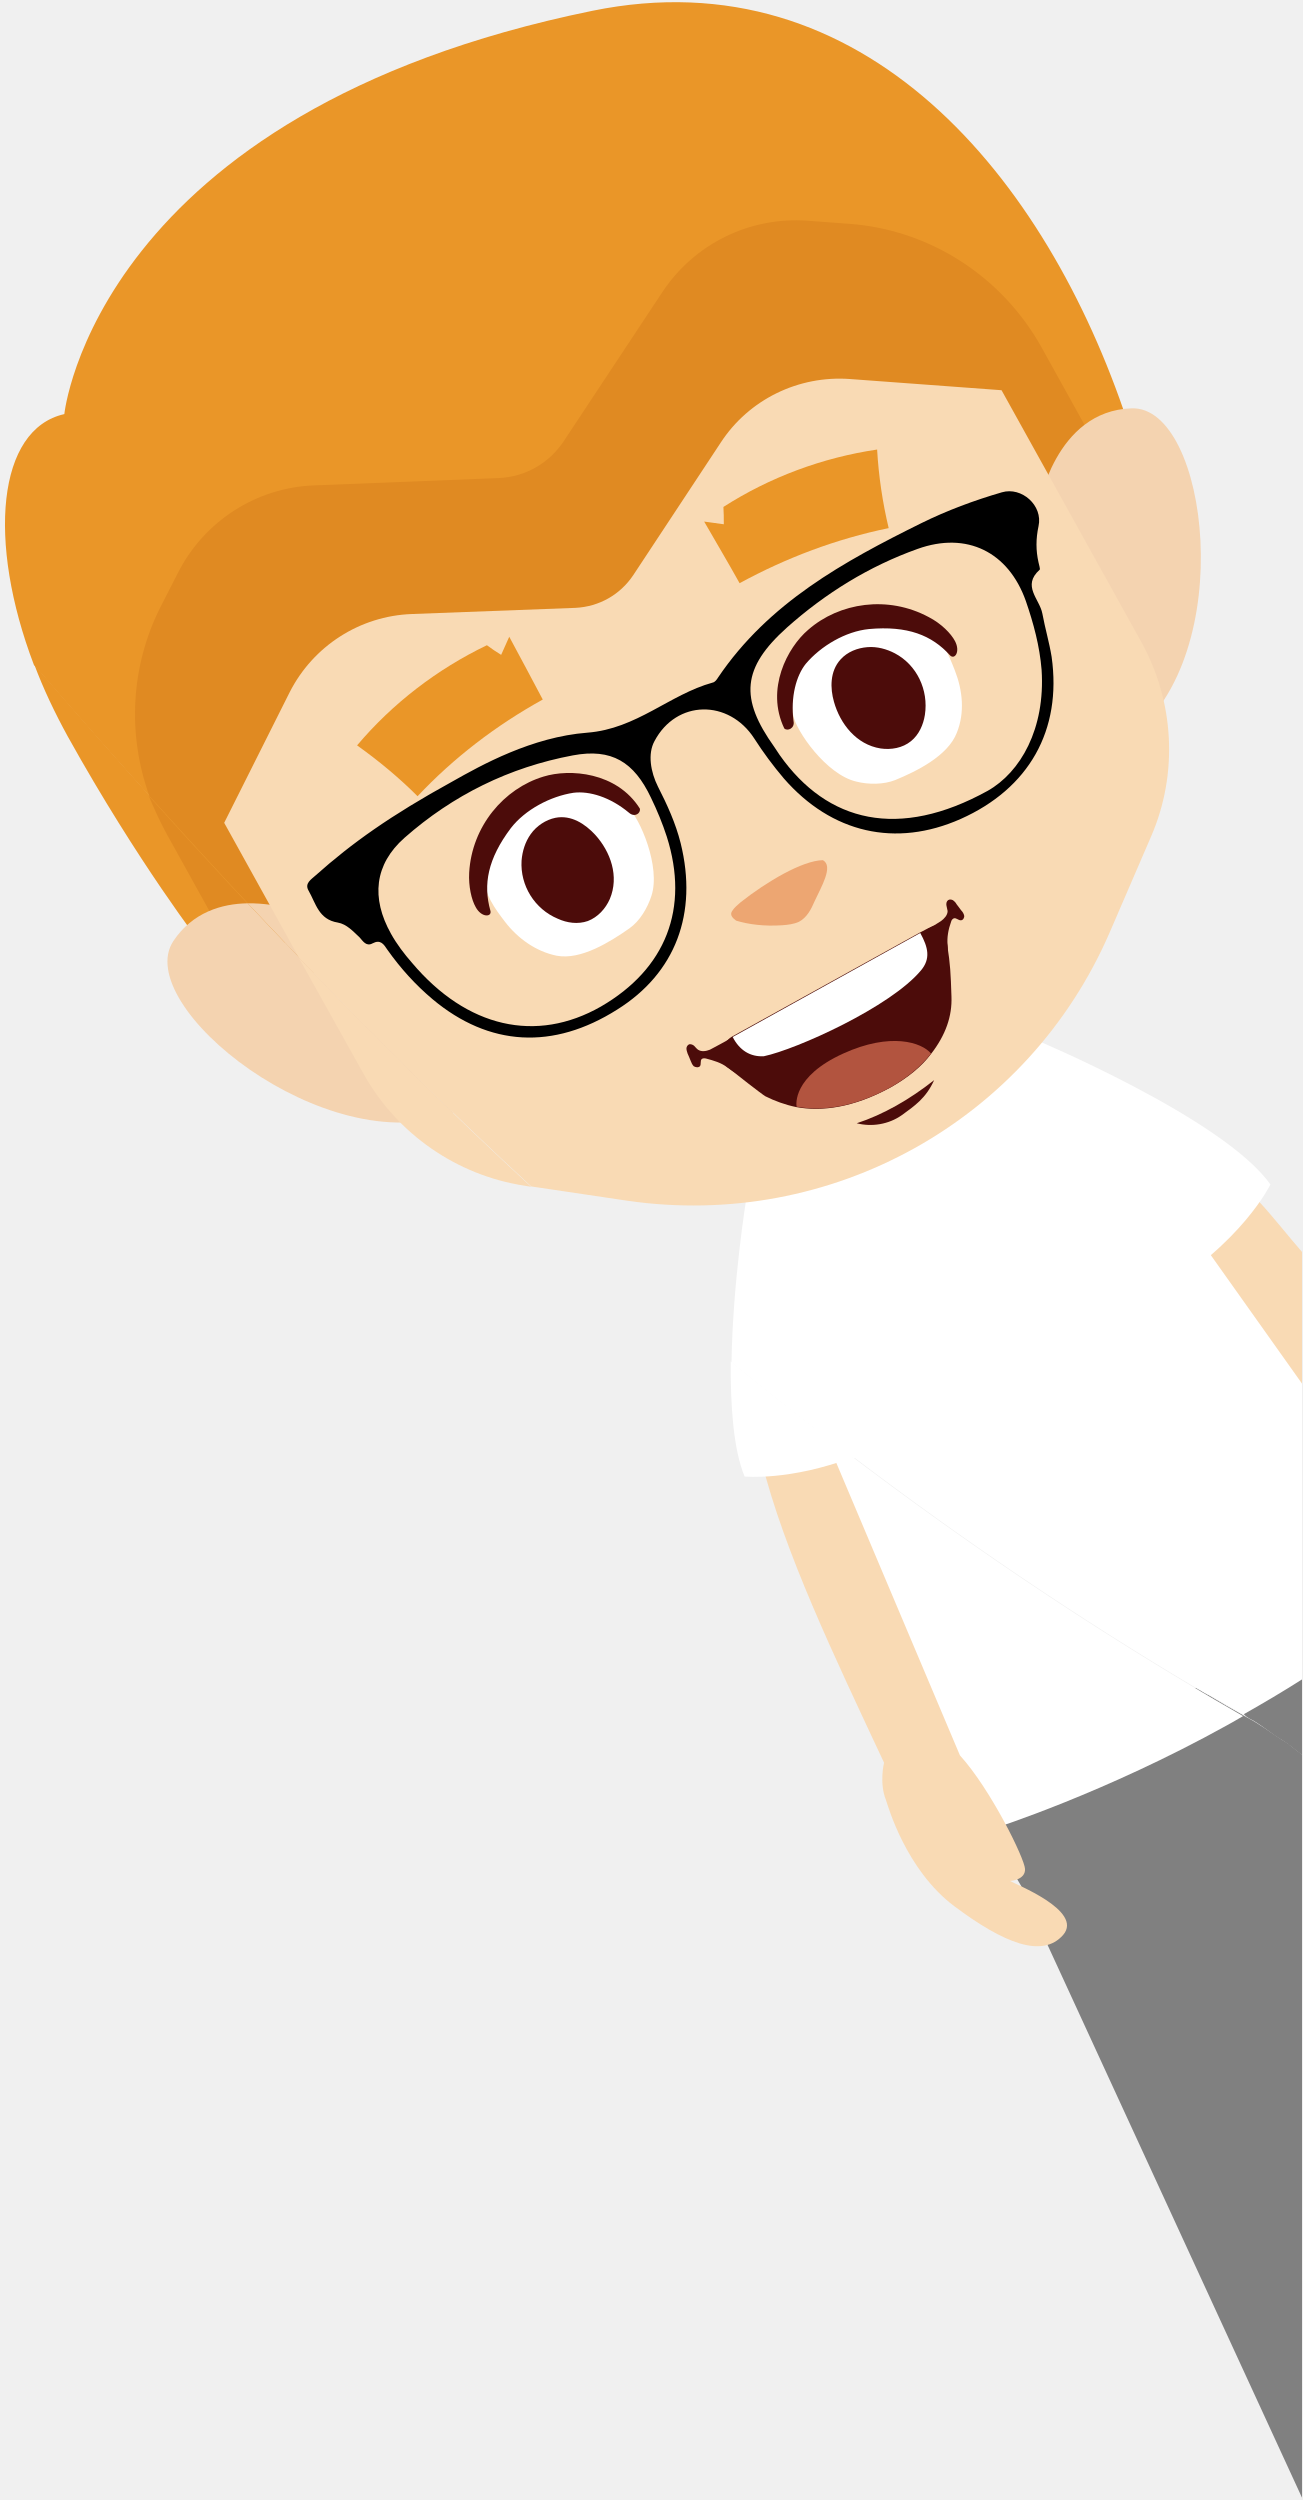
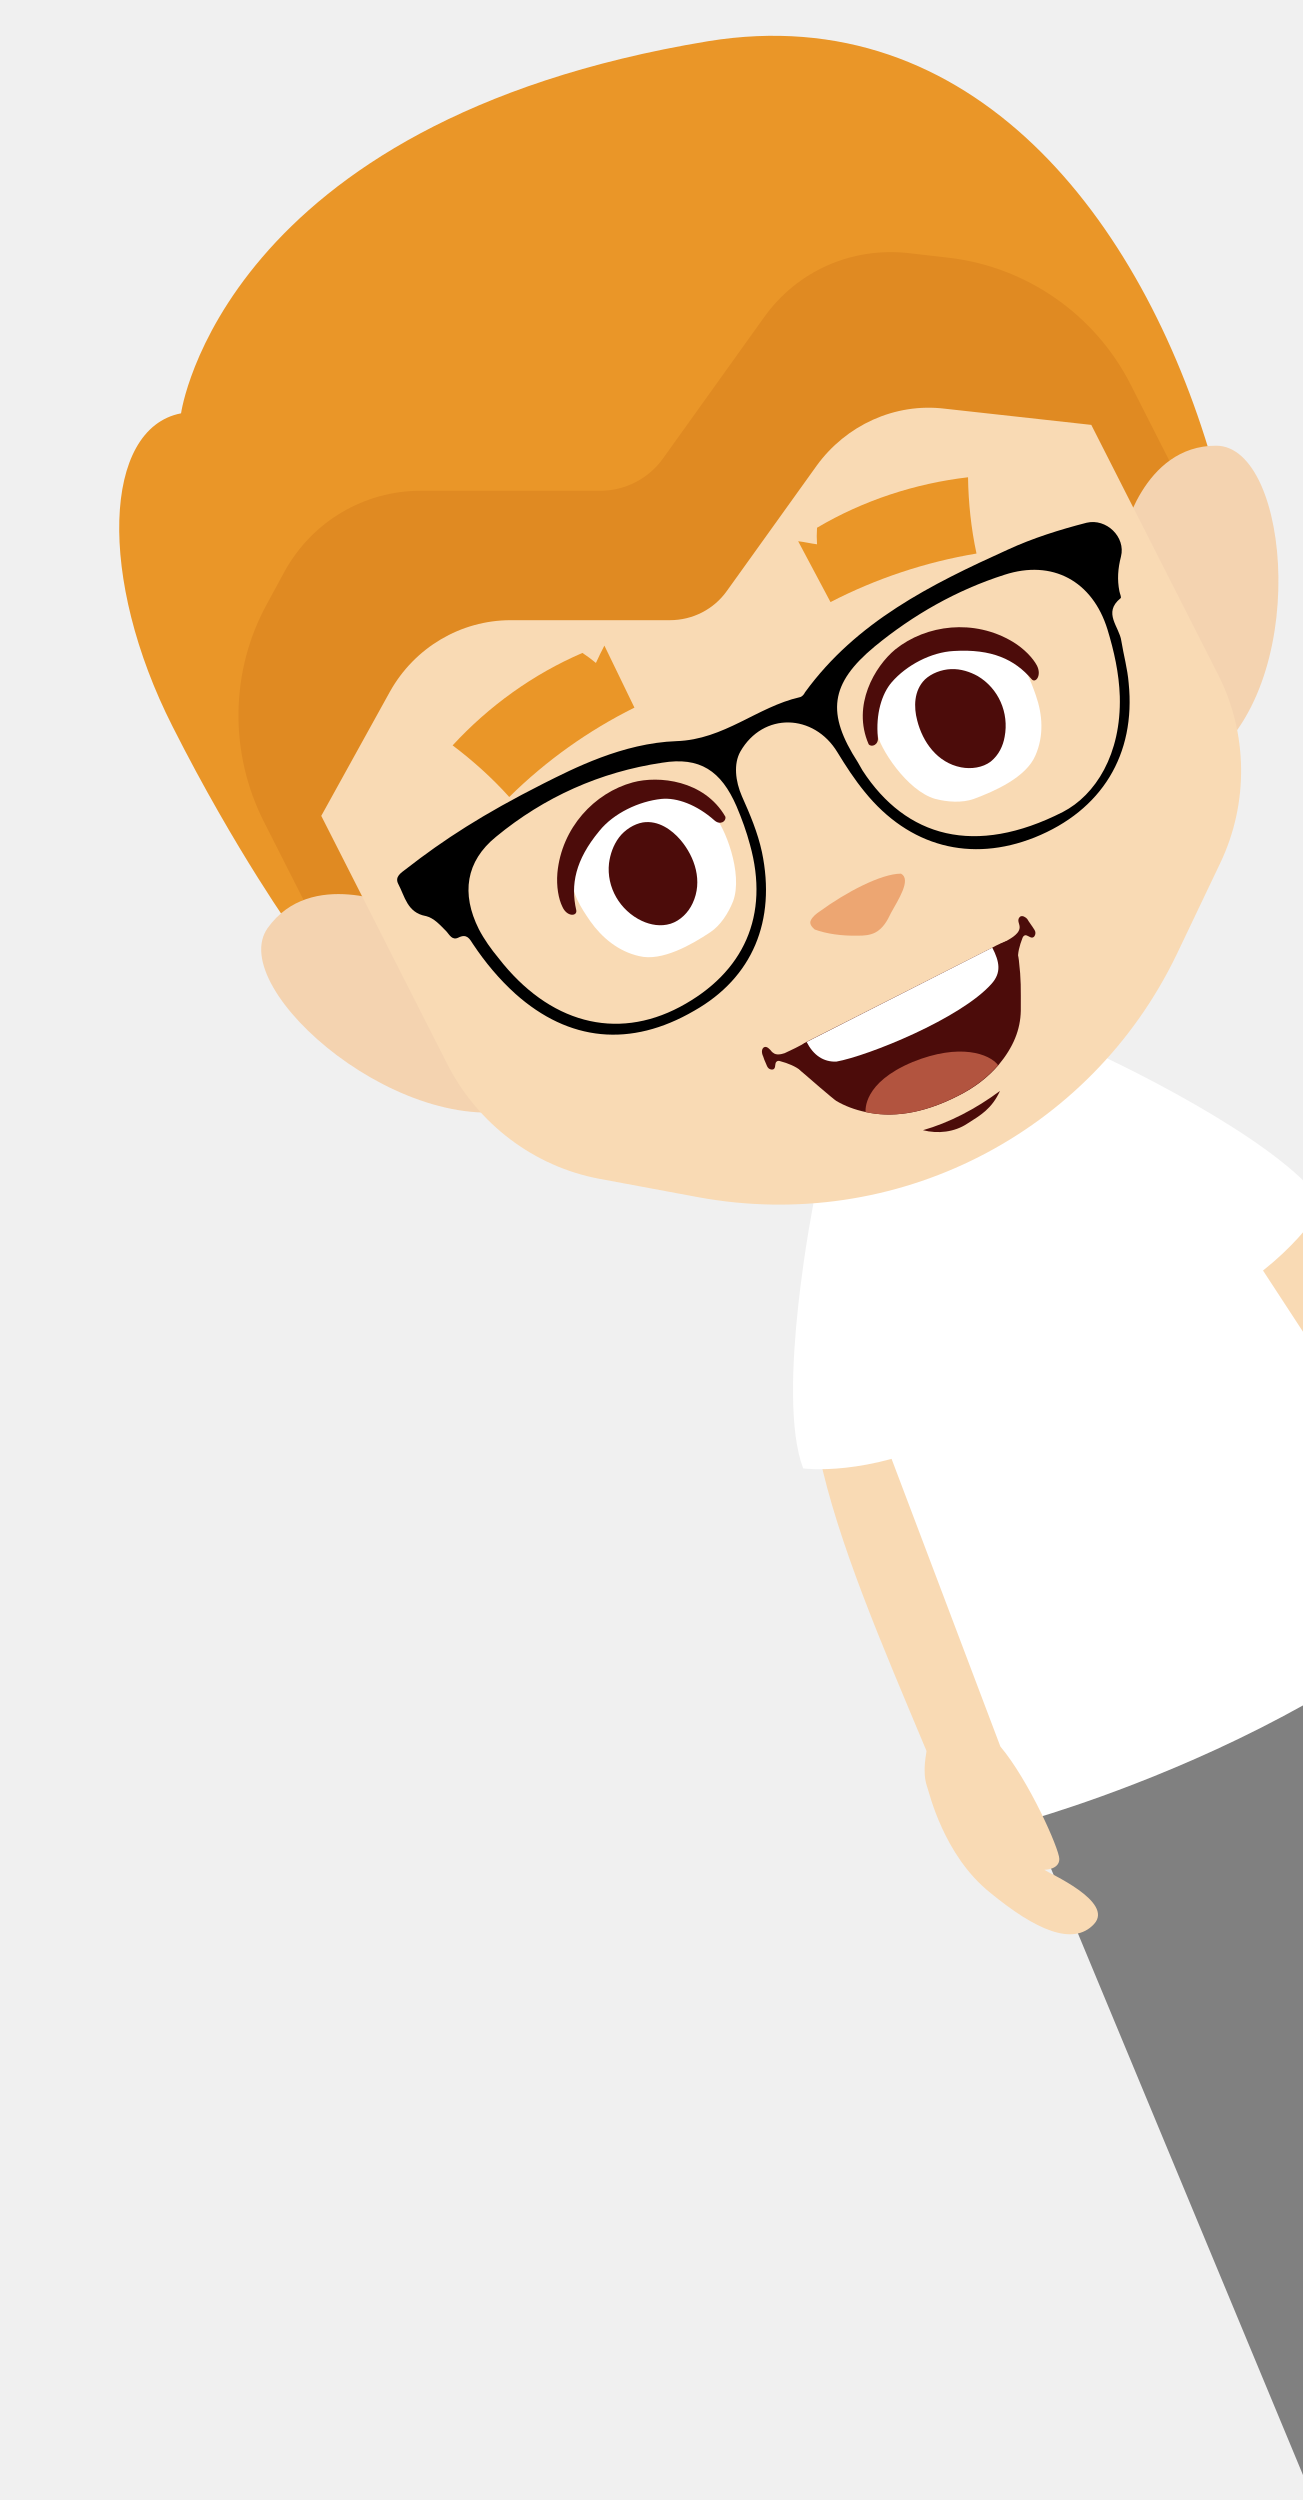
<svg xmlns="http://www.w3.org/2000/svg" version="1.1" id="Calque_1" x="0px" y="0px" viewBox="0 0 338 649" style="enable-background:new 0 0 338 649;" xml:space="preserve">
  <style type="text/css">
	.st0{fill:#808080;}
- 	.st1{fill:#EFC4A0;}
- 	.st2{fill:#FFFFFF;}
- 	.st3{fill:#F9DAB4;}
- 	.st4{fill:#EA9628;}
- 	.st5{fill:#E08A22;}
- 	.st6{fill:#F4D3B0;}
- 	.st7{fill:#EDA672;}
- 	.st8{fill:#4C0C0A;}
- 	.st9{fill:#B2543F;}
+ 	.st1{fill:#3A332D;}
+ 	.st2{fill:#EFC4A0;}
+ 	.st3{fill:#FFFFFF;}
+ 	.st4{fill:#F9DAB4;}
+ 	.st5{fill:#EA9628;}
+ 	.st6{fill:#E08A22;}
+ 	.st7{fill:#F4D3B0;}
+ 	.st8{fill:#EDA672;}
+ 	.st9{fill:#4C0C0A;}
+ 	.st10{fill:#B2543F;}
</style>
  <g>
    <g>
      <g>
-         <path class="st0" d="M338,455.5v43.7l0,0l0,0v149.2l-66.1-143.6l0.1,0l0,0l-6.9-15.1v0v-0.1v0l-1-1.7v0l-8.7-18.8l0,0l0,0     l2.2-1.4l0.1-0.1l52.6-29.3l0.1-0.1l0.2-0.1c0,0,0,0,0,0h0.1l0.1,0l0.2,0.1v0c0,0.1,0.1,0.1,0.2,0.2c0.2,0.1,0.4,0.3,0.6,0.4     c0.2,0.1,0.2,0.2,0.4,0.3c0.4,0.2,0.7,0.5,1.1,0.7c0.1,0,0.1,0.1,0.2,0.1c0.1,0,0.1,0.1,0.2,0.1c1.5,0.9,3,1.8,4.5,2.7     c1.2,0.7,2.5,1.4,3.7,2.1c0.4,0.2,0.7,0.4,1,0.6c0.9,0.5,1.8,1,2.7,1.5c1.8,1.1,3.6,2.3,5.3,3.5c0.3,0.2,0.6,0.4,0.9,0.6     c0.6,0.4,1.2,0.8,1.9,1.2c0.2,0.1,0.4,0.3,0.6,0.4c0.2,0.1,0.3,0.2,0.5,0.4C335.9,453.9,337,454.7,338,455.5z" />
-         <path class="st0" d="M338,423.2v32.4c-1-0.8-2.1-1.6-3.2-2.5c-0.2-0.1-0.3-0.2-0.5-0.4c-0.2-0.1-0.4-0.3-0.6-0.4     c-0.6-0.4-1.2-0.8-1.9-1.2c-0.3-0.2-0.6-0.4-0.9-0.6c-1.7-1.2-3.5-2.6-5.3-3.7c-0.9-0.5-1.8-0.8-2.7-1.8h0     c-3.9-1.9-7.8-4.3-11.7-6.6c-0.1-0.1-0.3-0.2-0.4-0.3l0.1-0.1l26.9-14.8L338,423.2z" />
+         <polygon class="st0" points="379.4,409.1 265.2,466.7 350.3,671.5 396.8,647.8 344.2,499 357.9,492 447,622.3 493.6,598.7    " />
      </g>
    </g>
    <g>
      <g>
-         <path class="st1" d="M252.1,484.1c0,0,3.2,10.4,13,6.8c-2.3-1.1-4-1.9-4.3-2.1C260.7,488.8,256.8,489.6,252.1,484.1z" />
+         <path class="st2" d="M274,488.3c-2.1-1.2-3.9-2-4.2-2.2c0,0-3.8,0.6-8.2-4.8C261.6,481.3,264.4,491.5,274,488.3z" />
      </g>
    </g>
    <g>
      <g>
-         <path class="st2" d="M211.9,371c34.5,26.8,71.2,51.8,110.8,74.5c-1.3,0.8-2.8,1.6-4.2,2.4c-31.7,17.6-60.3,26.7-60.3,26.7     C236.7,433,221.9,398.1,211.9,371z" />
-         <path class="st2" d="M338,355.5V436c-0.1,0-0.2,0.1-0.2,0.1c-4.7,3-9.6,5.9-14.9,8.9h0l0,0.2c-0.4-0.2-0.7-0.3-1-0.5     c-1.2-0.7-2.5-1.4-3.7-2.1c-1.5-0.9-3-1.7-4.5-2.6c-0.1,0-0.1-0.1-0.2-0.1c-0.1,0-0.2-0.1-0.2-0.1c-0.4-0.2-0.8-0.4-1.1-0.6     c-0.2-0.1-0.3-0.2-0.5-0.3c-0.3-0.2-0.6-0.3-0.9-0.5c0,0,0,0,0,0c-0.1-0.1-0.2-0.1-0.3-0.2c-31.2-18.5-60.6-38.5-88.6-59.7l0,0     c-3.3-2.5-6.6-5-9.8-7.5c-11-29.8-16-50-18-58.8v-0.8c0,0,0,0,0,0c0-0.1,0-0.1-0.1-0.2c-0.9-2.7-0.9-4-0.9-4l5.9-3.3l2.7,2l0,0.1     l5.3,4l0.2,0.1c0,0,0,0,0,0l58.4,42.7l-5.4-71.1l0-0.3v-8l0-0.1l-0.3-3.2l5.9-3.3c0,0,1,1,3,2.9l0,0c0.5,0.4,1,0.9,1.5,1.5     c7,7,21.8,22.6,41.5,48.1c1.3,1.7,2.7,3.5,4.1,5.4c6.9,9,14.3,19.2,22.1,30.6C337.9,355.3,337.9,355.4,338,355.5z" />
+         <path class="st3" d="M327.4,448.5c31.5-16,54.3-34,54.3-34C326.9,314,282.4,271,282.4,271l-5.8,3l3,80.2l-63.1-49.7l-5.9,3     c0,0,8.4,61.3,57.3,164.8C268,472.2,296.1,464.4,327.4,448.5L327.4,448.5L327.4,448.5L327.4,448.5L327.4,448.5z" />
      </g>
    </g>
    <g>
      <g>
-         <path class="st3" d="M197.7,379.3c5.9,23.6,18.7,50.3,31.8,78.3c0,0-1.3,5.3,0.5,9.7c0.5,1.4,5.1,18.1,17.8,27.6     s22.8,13.6,28.2,7.4c5.4-6.3-12.8-13.3-13.8-14c0,0,4-0.2,3.9-3.1c-0.1-2.7-8.9-20.7-16.9-29.5l-34.7-82.1L197.7,379.3z" />
+         <path class="st4" d="M240.7,463.9c0.5,1.3,4.2,17.7,16.3,27.4c11.9,9.8,21.6,14,27,8.2c5.4-5.8-11.9-13.3-12.9-14.1     c0,0,3.9,0,3.9-2.8c0-2.6-7.9-20.4-15.3-29.2l-30.6-80.9l-16.5,4.9c4.9,23.1,16.3,49.4,27.9,77.1     C240.7,454.6,239.2,459.7,240.7,463.9z" />
      </g>
    </g>
    <g>
      <g>
-         <path class="st3" d="M338,325v34.2l-0.2-0.3l-23.5-33.1l-4-5.6l1.2-1l12.5-10.2c1,1,2,2,2.9,3c0,0,0,0,0.1,0.1     C330.7,316.1,334,320.4,338,325z" />
+         <path class="st4" d="M391.2,387.5c0.8,1.1,11.8,13.8,12.5,29.3c0.9,15.4-1.4,25.7-9.3,26.6c-7.9,1-3.7-17.5-3.7-18.7     c0,0-2.3,3.2-4.6,1.5c-2.1-1.5-11.8-18.4-14.6-29.6l-47.3-72.4l13.7-10.4c15.8,17.6,30.3,42.3,45.8,68     C383.6,381.9,388.6,383.7,391.2,387.5z" />
      </g>
    </g>
    <g>
      <g>
-         <path class="st2" d="M193.3,383.3c0,0,11.7,1.2,28.1-5c-10.7-8.1-21.3-16.4-31.7-24.9C189.6,365,190.4,376.3,193.3,383.3z" />
-         <path class="st2" d="M266.6,354.4L266.6,354.4l34.1-18.9c21.6-12.6,29.1-28,29.1-28c-12.1-17.2-61.5-37.8-61.5-37.8l-6.3,2.6     l-31.4,17.5l0,0l-31.4,17.5l-5.5,4.1c0,0-3.5,21.6-3.8,42.3c10.4,8.5,20.9,16.8,31.7,24.9c3.5-1.3,7.2-3,11.1-5L266.6,354.4z" />
+         <path class="st3" d="M285.2,273.7l-6.2,2.2l-31.1,15.8l0,0l-31.1,15.8l-5.4,3.7c0,0-10.2,50.8-2.9,70c0,0,16.5,2.3,38.4-8.3     l33.7-17.1l0,0l33.7-17.1c21.4-11.4,29.3-26.1,29.3-26.1C332.3,295.4,285.2,273.7,285.2,273.7z" />
      </g>
    </g>
    <g>
      <g>
        <g>
-           <path class="st4" d="M292.7,109.5C271.6,45.9,224.3-11.6,153.8,2.8C24.7,29.2,16.7,107.5,16.7,107.5c-17.4,3.9-20.1,33-7.9,65.1      C30,197.2,51.7,221.3,74,244.8l133-5.5L292.7,109.5z" />
-           <path class="st4" d="M17.6,191.2c18.3,32.9,35,54.4,35,54.4l21.5-0.9c-22.3-23.4-43.9-47.5-65.2-72.2      C11.2,178.7,14.2,185,17.6,191.2z" />
+           <path class="st5" d="M76.7,242.6c0,0-15.5-21.5-31.9-54c-19.5-38.4-18.1-77.4,2.2-81.3c0,0,10.5-75.7,136.8-96.6      C252.6-0.5,296.4,57,314.6,119.5l-87.9,122.8L76.7,242.6z" />
        </g>
      </g>
      <g>
        <g>
-           <path class="st5" d="M43,216l24.5,44.2l13.8-7.7c-14.5-15-28.7-30.3-42.7-45.9C40,209.9,41.4,213,43,216z" />
-           <path class="st5" d="M270.4,90.2c-10.3-18.5-29.1-30.6-50-32.1l-10.7-0.8c-15.1-1.1-29.5,6-37.8,18.6l-25.6,38.7      c-3.8,5.7-10,9.2-16.8,9.5L81.7,126c-15.1,0.5-28.8,9.3-35.6,22.9l-4.4,8.6c-7.8,15.4-8.7,33.2-2.9,49.2      c14,15.5,28.1,30.8,42.7,45.9L294.7,134L270.4,90.2z" />
+           <path class="st6" d="M90.8,257.3l-22.2-43.8c-9.2-18-8.9-39.4,0.8-56.9l4.5-8.3c7.2-13,20.7-20.9,35.3-20.9l46.4,0      c6.6,0.1,12.9-3.2,16.6-8.5l26.2-36.6c8.6-12,22.7-18.2,37.4-16.6l10.4,1.2c20.1,2.3,38,14.6,47.3,32.9l22,43.3L90.8,257.3      L90.8,257.3z" />
        </g>
      </g>
      <g>
        <g>
-           <path class="st6" d="M45,244.3c-11,16.7,39.7,57.4,72.7,44.7l-0.3-0.4c-18.2-17.6-35.8-35.7-53.1-54.1      C57.6,234.6,50,236.8,45,244.3z" />
-           <path class="st6" d="M64.3,234.5c17.3,18.4,34.9,36.5,53.1,54.1l-37.8-51.3C79.6,237.2,72.5,234.4,64.3,234.5z" />
+           <path class="st7" d="M103.2,235.3c0,0-22.5-10.1-33.7,5.6c-11.3,15.8,36.4,57.1,68.8,46.1L103.2,235.3z" />
        </g>
      </g>
      <g>
        <g>
-           <path class="st6" d="M293.8,106c-20,0.6-24.2,25.6-24.2,25.6l23.8,59.7C321.6,169.9,313.7,105.4,293.8,106z" />
+           <path class="st7" d="M291.4,139.7c0,0,5.1-24.1,24.4-24c19.4,0.2,24.6,63.1-3.4,82.7L291.4,139.7z" />
        </g>
      </g>
      <g>
        <g>
-           <path class="st3" d="M94.4,278.8c8.7,15.6,24.2,26.3,41.7,29l1.8,0.3c-20.8-19.2-40.8-39.1-60.3-59.4L94.4,278.8z" />
-           <path class="st3" d="M288.1,242l10.7-24.8c7.1-16.3,6.1-35.1-2.6-50.7L260,101.3l-39.3-2.9c-13.4-1-26.3,5.3-33.6,16.5      l-22.7,34.4c-3.4,5.1-8.9,8.2-15,8.5l-42.5,1.6c-13.5,0.5-25.6,8.3-31.7,20.3l-17,33.9l19.4,35c19.5,20.4,39.5,40.2,60.3,59.4      l24.9,3.7C215.7,319.4,266.9,291,288.1,242z" />
+           <path class="st4" d="M316.8,224l-11.3,23.7c-22.5,46.8-73.1,72.5-124.2,63.1l-25.8-4.8c-16.9-3.2-31.4-14.2-39.3-29.6      l-32.8-64.6l17.8-32.2c6.4-11.5,18.4-18.6,31.4-18.6l41.3,0c5.9,0,11.4-2.8,14.8-7.6l23.3-32.5c7.6-10.5,20.3-16.4,33.3-14.8      l38,4.2l32.8,64.6C324,190.2,324.2,208.5,316.8,224z" />
        </g>
      </g>
    </g>
-     <path class="st7" d="M203,240.2c1.5-0.1,3.1-0.3,4.4-0.9c2.1-1.1,3.2-3.3,4.1-5.4c1.6-3.5,5-9.1,2.1-10.6   c-5.3,0.1-14.6,5.6-21.3,10.9c-0.8,0.7-1.7,1.4-2.3,2.4s0.3,1.8,1.1,2.4C194.4,240,198.4,240.5,203,240.2z" />
+     <path class="st8" d="M233.9,226.8c-5.2,0-14.4,4.9-21.1,9.8c-0.9,0.6-1.8,1.3-2.3,2.3c-0.5,0.9,0.3,1.8,1,2.4   c3,1.1,6.9,1.7,11.3,1.6c1.5,0,3-0.1,4.4-0.8c2.1-1.1,3.2-3.2,4.1-5.1C233.1,233.7,236.7,228.3,233.9,226.8z" />
    <g>
-       <path class="st2" d="M144.5,248.1c6.3,1.2,13.9-3.6,18.9-7.1c2.7-1.9,4.7-5.3,5.7-8.4c2.5-7.5-3-20.3-6.1-23    c-5.1-4.7-11.6-5.3-17.9-3.4l-8.2,3c-5.4,5.1-11.3,11.1-11.2,18.6c0,4.3,2.8,8.1,5.4,11.5C134.4,243.6,139.1,247,144.5,248.1z" />
-       <path class="st8" d="M152.6,239.1c2.6-1,4.6-3.2,5.7-5.7c2.5-5.9,0.2-12.3-3.8-16.7c-2.6-2.8-6.2-5.2-10.3-4.4    c-2.5,0.5-4.9,2.1-6.4,4.2c-1.5,2.1-2.2,4.5-2.4,6.9c-0.4,6.5,3.4,12.6,9.4,15.1C147.2,239.6,150,240,152.6,239.1z" />
-       <path class="st2" d="M232.4,202.5c5.6-2.3,13.7-6.3,16-12.3c2.1-5.2,1.5-11-0.5-16.1c-1.6-4.1-3.3-8.3-7-10.7    c-6.2-4-14.5-2.3-21.7-0.3l-6.8,5.5c-5,4.4-7.8,10.2-6.5,17c0.7,4.1,8.6,15.5,16.4,17.3C225.4,203.7,229.4,203.7,232.4,202.5z" />
-       <path class="st8" d="M228.6,194.3c2.7,0.4,5.7-0.1,7.9-1.9c2.1-1.7,3.2-4.3,3.6-6.8c1-6.5-2.1-13-7.8-16c-2.1-1.1-4.6-1.8-7.1-1.6    c-2.6,0.2-5.2,1.2-7,3.2c-2.8,3.1-2.7,7.5-1.7,11C218.1,187.9,222.3,193.3,228.6,194.3z" />
-       <path class="st8" d="M127.3,236.4c-1.9-6.8-0.7-13.4,5.3-21.4c3.7-4.8,10.3-8.3,16.3-9.2c4.1-0.5,9.5,1.1,14.4,5.2    c1.5,1.3,3.1,0.1,2.8-1.1c-6-9.5-18.2-10.4-25-8.3c-10.3,3.1-18.6,12.9-19.3,24.9c-0.2,3.6,0.6,7.1,1.7,9    C125,238.3,127.8,238.1,127.3,236.4z" />
+       <path class="st3" d="M168,207.6c6.2-1.6,12.4-0.7,17.2,3.9c2.9,2.9,7.8,15.3,5.1,22.5c-1.2,3-3.2,6.2-5.9,8    c-4.8,3.2-12.6,7.7-18.5,6.2c-5.3-1.2-9.6-4.7-12.7-9.1c-2.4-3.5-4.8-7.2-4.7-11.4c0.2-7.2,6-12.8,11.5-17.6L168,207.6z" />
+       <path class="st9" d="M166.7,239.1c-5.8-2.7-9.3-8.8-8.6-15c0.3-2.3,1.1-4.7,2.6-6.7c1.5-2,3.9-3.5,6.2-3.9c4-0.6,7.5,1.9,9.8,4.6    c3.7,4.4,5.8,10.7,3.1,16.4c-1.1,2.4-3.2,4.5-5.7,5.3C171.5,240.6,168.9,240.1,166.7,239.1z" />
+       <path class="st3" d="M234.6,173.8c-4.9,4-7.9,9.6-7,16.2c0.6,4,7.8,15.3,15.2,17.4c3.1,0.8,6.9,1.1,10,0c5.4-2,13.6-5.6,16-11.3    c2.2-5,1.9-10.5,0.1-15.6c-1.4-4-3-8.2-6.4-10.6c-6-4.1-13.9-2.7-21-1.1L234.6,173.8z" />
+       <path class="st9" d="M260.8,191.3c1.2-6.3-1.6-12.6-7-15.8c-2-1.1-4.4-1.9-6.9-1.8c-2.5,0.1-5.1,1.1-6.8,2.7    c-2.9,2.9-2.9,7.2-2,10.6c1.4,5.6,5.2,11,11.4,12.2c2.6,0.5,5.6,0.1,7.7-1.5C259.3,196,260.4,193.6,260.8,191.3z" />
+       <path class="st9" d="M149.6,236.3c-1.5-6.6-0.3-13,6-20.6c3.7-4.6,10.3-7.7,16.1-8.3c4-0.4,9.2,1.5,13.8,5.6    c1.5,1.3,3.1,0.2,2.8-1c-5.5-9.5-17.3-10.7-24-8.9c-10,2.7-18.5,11.8-19.6,23.5c-0.3,3.5,0.3,6.8,1.3,8.8    C147.2,238.1,149.9,237.9,149.6,236.3z" />
      <g>
-         <path class="st8" d="M206,187.2c-0.8-6.3,0.7-11.8,3.2-14.9c3.9-4.6,10.3-8.4,16.4-9c10-0.9,16.3,1.6,21,6.8     c1.2,1.3,2.8-0.9,1.3-3.7c-1-1.9-3.5-4.5-6.8-6.2c-10.6-5.7-23.2-3.8-31.3,3.3c-5.4,4.6-11.1,15.4-6.2,25.6     C204.4,189.9,206.4,189.1,206,187.2z" />
+         <path class="st9" d="M267.8,176.3c-4.4-5.1-10.3-7.9-20.2-7.3c-5.9,0.3-12.3,3.7-16.1,8.1c-2.6,3-4.2,8.3-3.6,14.4     c0.2,1.9-1.7,2.6-2.4,1.7c-4.4-10.1,1.6-20.2,6.9-24.6c8.1-6.5,20.5-8,30.5-2c3,1.8,5.3,4.3,6.3,6.2     C270.5,175.4,268.8,177.5,267.8,176.3z" />
      </g>
    </g>
-     <path class="st4" d="M140.9,181.6c-2.9-5.5-5.8-10.9-8.7-16.3c-0.7,1.6-1.4,3.1-2.1,4.7c-1.3-0.8-2.5-1.6-3.7-2.5   c-12.9,6.2-24.5,15.1-33.7,26c5.6,4,10.9,8.4,15.7,13.2C117.8,196.7,128.8,188.3,140.9,181.6z" />
-     <path class="st4" d="M230.7,137.1c-1.6-6.7-2.6-13.5-3-20.4c-14.2,2.1-27.9,7.2-39.9,14.9c0.1,1.5,0.1,3,0.1,4.5   c-1.7-0.2-3.4-0.5-5.1-0.7c3.1,5.4,6.2,10.6,9.2,16C204.1,144.8,217.1,139.9,230.7,137.1z" />
+     <path class="st5" d="M151.2,169.5c-12.8,5.5-24.3,13.8-33.7,24c5.3,4,10.3,8.5,14.7,13.4c9.5-9.4,20.6-17.3,32.5-23.2   c-2.6-5.4-5.2-10.7-7.8-16.1c-0.8,1.5-1.5,3-2.2,4.5C153.5,171.1,152.4,170.3,151.2,169.5z" />
+     <path class="st5" d="M212.1,137c12-7.1,25.5-11.5,39.2-13.1c0.1,6.6,0.8,13.3,2.2,19.8c-13.2,2.2-26.1,6.5-37.9,12.6   c-2.8-5.3-5.6-10.5-8.4-15.8c1.7,0.2,3.3,0.6,4.9,0.8C212,139.9,212,138.5,212.1,137z" />
    <g>
-       <path class="st8" d="M234.1,289.5c3.3-2.4,6.3-4.4,8.4-9.1c-6.3,5-13.3,9-20.1,11.2C226.3,292.6,230.7,291.9,234.1,289.5z" />
+       <path class="st9" d="M259.6,283.2c-6.3,4.7-13.3,8.3-20,10.2c3.9,1,8.2,0.5,11.5-1.7C254.6,289.5,257.5,287.8,259.6,283.2z" />
      <g>
-         <path class="st8" d="M246,248.4c0-1,0.1-2.1,0-3.1c-0.2-1.9,0.2-4.1,0.9-6c0.1-0.4,0.3-0.7,0.7-0.9c0.7-0.2,1.2,0.6,1.9,0.5     c0.5,0,0.9-0.7,0.8-1.2c-0.1-0.5-0.4-1-0.8-1.4c-0.4-0.5-0.8-1.1-1.2-1.6c-0.2-0.4-0.6-0.8-0.9-1c-0.4-0.2-0.9-0.3-1.3,0     s-0.5,0.9-0.4,1.4c0.1,0.5,0.2,0.9,0.3,1.4c0,1.1-0.9,2-1.7,2.6c-0.3,0.2-3.3,2.1-3.4,2c1.7,3.5,3.4,7,5.1,10.6     c-0.1-0.3,0-1.2,0-1.6C246.1,249.5,246.1,249,246,248.4z" />
-         <path class="st8" d="M181.7,276.8c0.4-0.5,0-1.5,0.5-1.9c0.3-0.2,0.7-0.2,1.1-0.1c1.9,0.5,4,1.1,5.5,2.3c0.8,0.6,1.8,1.2,2.6,1.7     c0.5,0.3,1,0.6,1.4,0.9c0.3,0.2,1.1,0.5,1.3,0.9c-2.1-3.3-2.4-7.7-4.5-11.1c0.1,0.2-5,2.8-5.3,3c-1,0.4-2.2,0.6-3.1,0     c-0.4-0.3-0.7-0.7-1-1c-0.3-0.3-0.9-0.5-1.3-0.4c-0.4,0.2-0.7,0.6-0.7,1.1s0.2,0.9,0.3,1.3c0.3,0.6,0.5,1.2,0.8,1.9     c0.2,0.5,0.4,1,0.8,1.4C180.6,277.1,181.3,277.2,181.7,276.8z" />
+         <path class="st9" d="M259.7,245c0.1,0.2,3.1-1.6,3.3-1.8c0.8-0.6,1.7-1.4,1.7-2.5c0-0.5-0.2-0.9-0.3-1.4c-0.1-0.5,0-1,0.4-1.3     c0.3-0.3,0.9-0.2,1.3,0.1c0.4,0.2,0.7,0.6,0.9,1c0.4,0.5,0.7,1.1,1.1,1.6c0.3,0.5,0.7,0.9,0.7,1.5c0,0.5-0.3,1.2-0.9,1.2     c-0.6,0-1.2-0.7-1.8-0.6c-0.4,0.1-0.6,0.5-0.7,0.8c-0.7,1.8-1.3,3.9-1.1,5.8c0.1,1-0.1,2-0.1,3c0,0.5-0.1,1.1-0.1,1.7     c0,0.4-0.1,1.2,0,1.6C262.8,252,261.3,248.6,259.7,245z" />
+         <path class="st9" d="M208.9,270.7c0.1,0.2-4.9,2.6-5.2,2.7c-0.9,0.3-2.2,0.6-3-0.1c-0.4-0.2-0.6-0.7-1-1     c-0.4-0.4-0.8-0.6-1.2-0.5c-0.4,0.1-0.7,0.6-0.7,1.1c0,0.5,0.1,0.9,0.3,1.3c0.2,0.6,0.4,1.2,0.7,1.8c0.2,0.5,0.4,1.1,0.8,1.4     s1.1,0.4,1.4,0c0.4-0.5,0.1-1.4,0.6-1.8c0.3-0.3,0.7-0.2,1-0.1c1.9,0.5,3.9,1.3,5.4,2.5c0.8,0.7,1.7,1.1,2.5,1.7     c0.4,0.3,0.9,0.6,1.4,0.9c0.3,0.2,1,0.6,1.3,0.9C210.9,278.4,210.9,274,208.9,270.7z" />
        <g>
          <g>
            <g>
-               <path class="st8" d="M198.7,284.6c2.4,1.2,5.1,2.2,8,2.8c6.6,1.2,14.8,0.2,24.5-5.1c4.6-2.6,8.1-5.5,10.5-8.7        c3.8-4.9,5.5-9.8,5.3-14.9c-0.2-6.1-0.3-8.3-1.1-13.4c-0.4-2.1-1.5-4.9-3.4-5c-0.3,0-2.8,1.3-3.9,1.9L190.2,269        c-2.9,1.6-3.9,5.9-1.4,8C190.8,278.6,197.8,284.1,198.7,284.6z" />
+               <path class="st9" d="M208,278.1c1.7,1.5,8.3,7.2,9.1,7.7c2.2,1.3,4.8,2.3,7.7,2.9c6.4,1.4,14.3,0.7,23.9-4.2        c4.6-2.3,7.9-5,10.5-8c3.9-4.7,5.7-9.2,5.8-14.1c0-6,0.1-8-0.5-13.1c-0.2-2.1-1.2-4.8-3.1-5c-0.3,0-2.8,1.1-3.8,1.7        l-47.9,24.3C206.7,271.7,205.6,275.9,208,278.1z" />
            </g>
          </g>
          <g>
            <g>
-               <path class="st2" d="M198.3,274.2c8.5-1.8,32.9-12.8,40.8-22.3c2.5-3,1.9-5.9-0.2-9.7l-48.7,27        C192,272.7,194.8,274.4,198.3,274.2z" />
+               <path class="st3" d="M257.4,255.4c2.6-2.9,2.1-5.7,0.2-9.4l-48.2,24.5c1.8,3.5,4.4,5.2,7.7,5.1        C225.4,274.1,249.4,264.4,257.4,255.4z" />
            </g>
          </g>
          <g>
            <g>
-               <path class="st9" d="M241.7,273.5c-2.4-2.9-10.5-5.6-22.8,0c-13.2,6-12.2,13.3-12.1,13.8c6.6,1.2,14.8,0.2,24.5-5.1        C235.8,279.6,239.2,276.7,241.7,273.5z" />
+               <path class="st10" d="M224.7,288.7c6.4,1.4,14.3,0.7,23.9-4.2c4.6-2.3,7.9-5,10.5-8c-2.2-2.9-9.9-5.8-22.2-0.8        C224,281.1,224.7,288.2,224.7,288.7z" />
            </g>
          </g>
        </g>
      </g>
    </g>
-     <path d="M87.7,239.5c2.3,0.4,4,2.3,5.7,3.9c0.8,0.9,1.7,2.4,3.3,1.5c2.1-1.1,2.9,0.2,3.9,1.7c3.4,4.8,7.3,9.1,11.7,12.8   c14.7,12.3,31.3,13.2,47.9,2.7c15.2-9.5,21-25,16.5-43.2c-1.3-5.2-3.5-10-5.9-14.7c-1.9-3.8-2.7-8.5-0.9-11.8   c5.7-10.8,19.3-10.9,25.9-0.7c2.3,3.6,4.9,7.1,7.7,10.4c12.4,14.2,29,18,45.9,10.5c17.7-7.9,26.3-23,23.6-42.1   c-0.6-3.7-1.7-7.4-2.4-11.2c-0.7-3.8-5.4-7.2-0.7-11.4c0.2-0.2-0.2-1.3-0.3-1.9c-0.7-3.1-0.7-6.1,0-9.4c1.2-5.4-4.4-10.3-9.5-8.8   c-7.2,2.1-14.2,4.7-20.9,8c-20.2,10-39.7,20.7-52.8,40.1c-0.3,0.5-0.8,1.2-1.4,1.3c-11.2,3.1-19.7,12-32.5,13   c-14.4,1.1-27.5,8.4-35.1,12.7c-16,8.8-26.1,16-35.4,24.3c-1.2,1.1-3,2.1-1.9,4C82,234.5,82.7,238.7,87.7,239.5z M204.3,162.9   c10-8.9,21.3-15.9,33.9-20.4c12.8-4.6,23.6,0.8,28.1,13.5c2,5.8,3.6,11.7,4.1,17.9c1,15.3-5.5,26.6-14,31.4   c-23,12.7-41.6,8.3-54-9.3c-0.5-0.7-0.9-1.4-1.4-2.1C192,181.3,192.6,173.4,204.3,162.9z M105,217.5c12.6-11.1,27.2-18.3,43.7-21.4   c10.1-1.9,15.9,1.7,20.3,11c1.6,3.3,3,6.7,4.1,10.1c5.9,18.6-0.2,34.3-17.1,44.1c-16.8,9.6-34.8,5.5-49-11.3   c-2.1-2.4-4-4.9-5.5-7.6C96.3,233.1,97.2,224.4,105,217.5z" />
+     <path d="M141.1,203.4c7.6-3.8,20.5-10.5,34.5-11c12.4-0.4,21-8.9,32-11.4c0.6-0.1,1.1-0.7,1.4-1.3c13.3-18.3,32.7-28,52.6-37   c6.5-3,13.5-5.2,20.5-7c5.1-1.2,10.2,3.7,8.9,8.8c-0.8,3.1-1,6-0.4,9c0.1,0.6,0.6,1.6,0.3,1.8c-4.7,3.8-0.3,7.4,0.2,11.1   c0.6,3.7,1.6,7.2,1.9,10.9c1.9,18.6-7,33.1-24.4,40.1c-16.6,6.6-32.6,2.4-44.1-11.8c-2.7-3.3-4.9-6.7-7.1-10.3   c-6.1-10.1-19.3-10.5-25.2-0.2c-1.8,3.2-1.3,7.7,0.4,11.6c2.1,4.7,4.1,9.4,5.2,14.5c3.7,17.8-2.4,32.6-17.6,41.2   c-16.5,9.6-32.5,8-46.4-4.4c-4.2-3.8-7.8-8.1-11-12.9c-0.9-1.4-1.6-2.8-3.8-1.7c-1.6,0.8-2.3-0.7-3.1-1.6c-1.6-1.6-3.2-3.5-5.4-4   c-4.8-0.9-5.4-5.1-7.1-8.3c-1-1.9,0.7-2.9,2-3.9C115.3,217.9,125.3,211.4,141.1,203.4z M176.5,261.4c16.7-8.9,23.3-23.8,18.2-42.1   c-0.9-3.4-2.1-6.7-3.5-10c-4-9.2-9.5-12.9-19.3-11.3c-16.1,2.4-30.6,8.9-43.1,19.2c-7.9,6.4-9.1,14.8-4.5,24   c1.4,2.7,3.2,5.2,5.1,7.5C142.5,265.6,159.9,270.2,176.5,261.4z M275.9,210.8c8.5-4.4,15.2-15,14.8-30c-0.2-6.1-1.5-11.8-3.2-17.4   c-3.9-12.6-14.3-18.2-26.7-14.2c-12.5,4-23.7,10.4-33.7,18.6c-11.7,9.7-12.6,17.4-4.4,30.1c0.4,0.7,0.8,1.4,1.2,2.1   C235.2,217.4,253.1,222.4,275.9,210.8z" />
  </g>
</svg>
